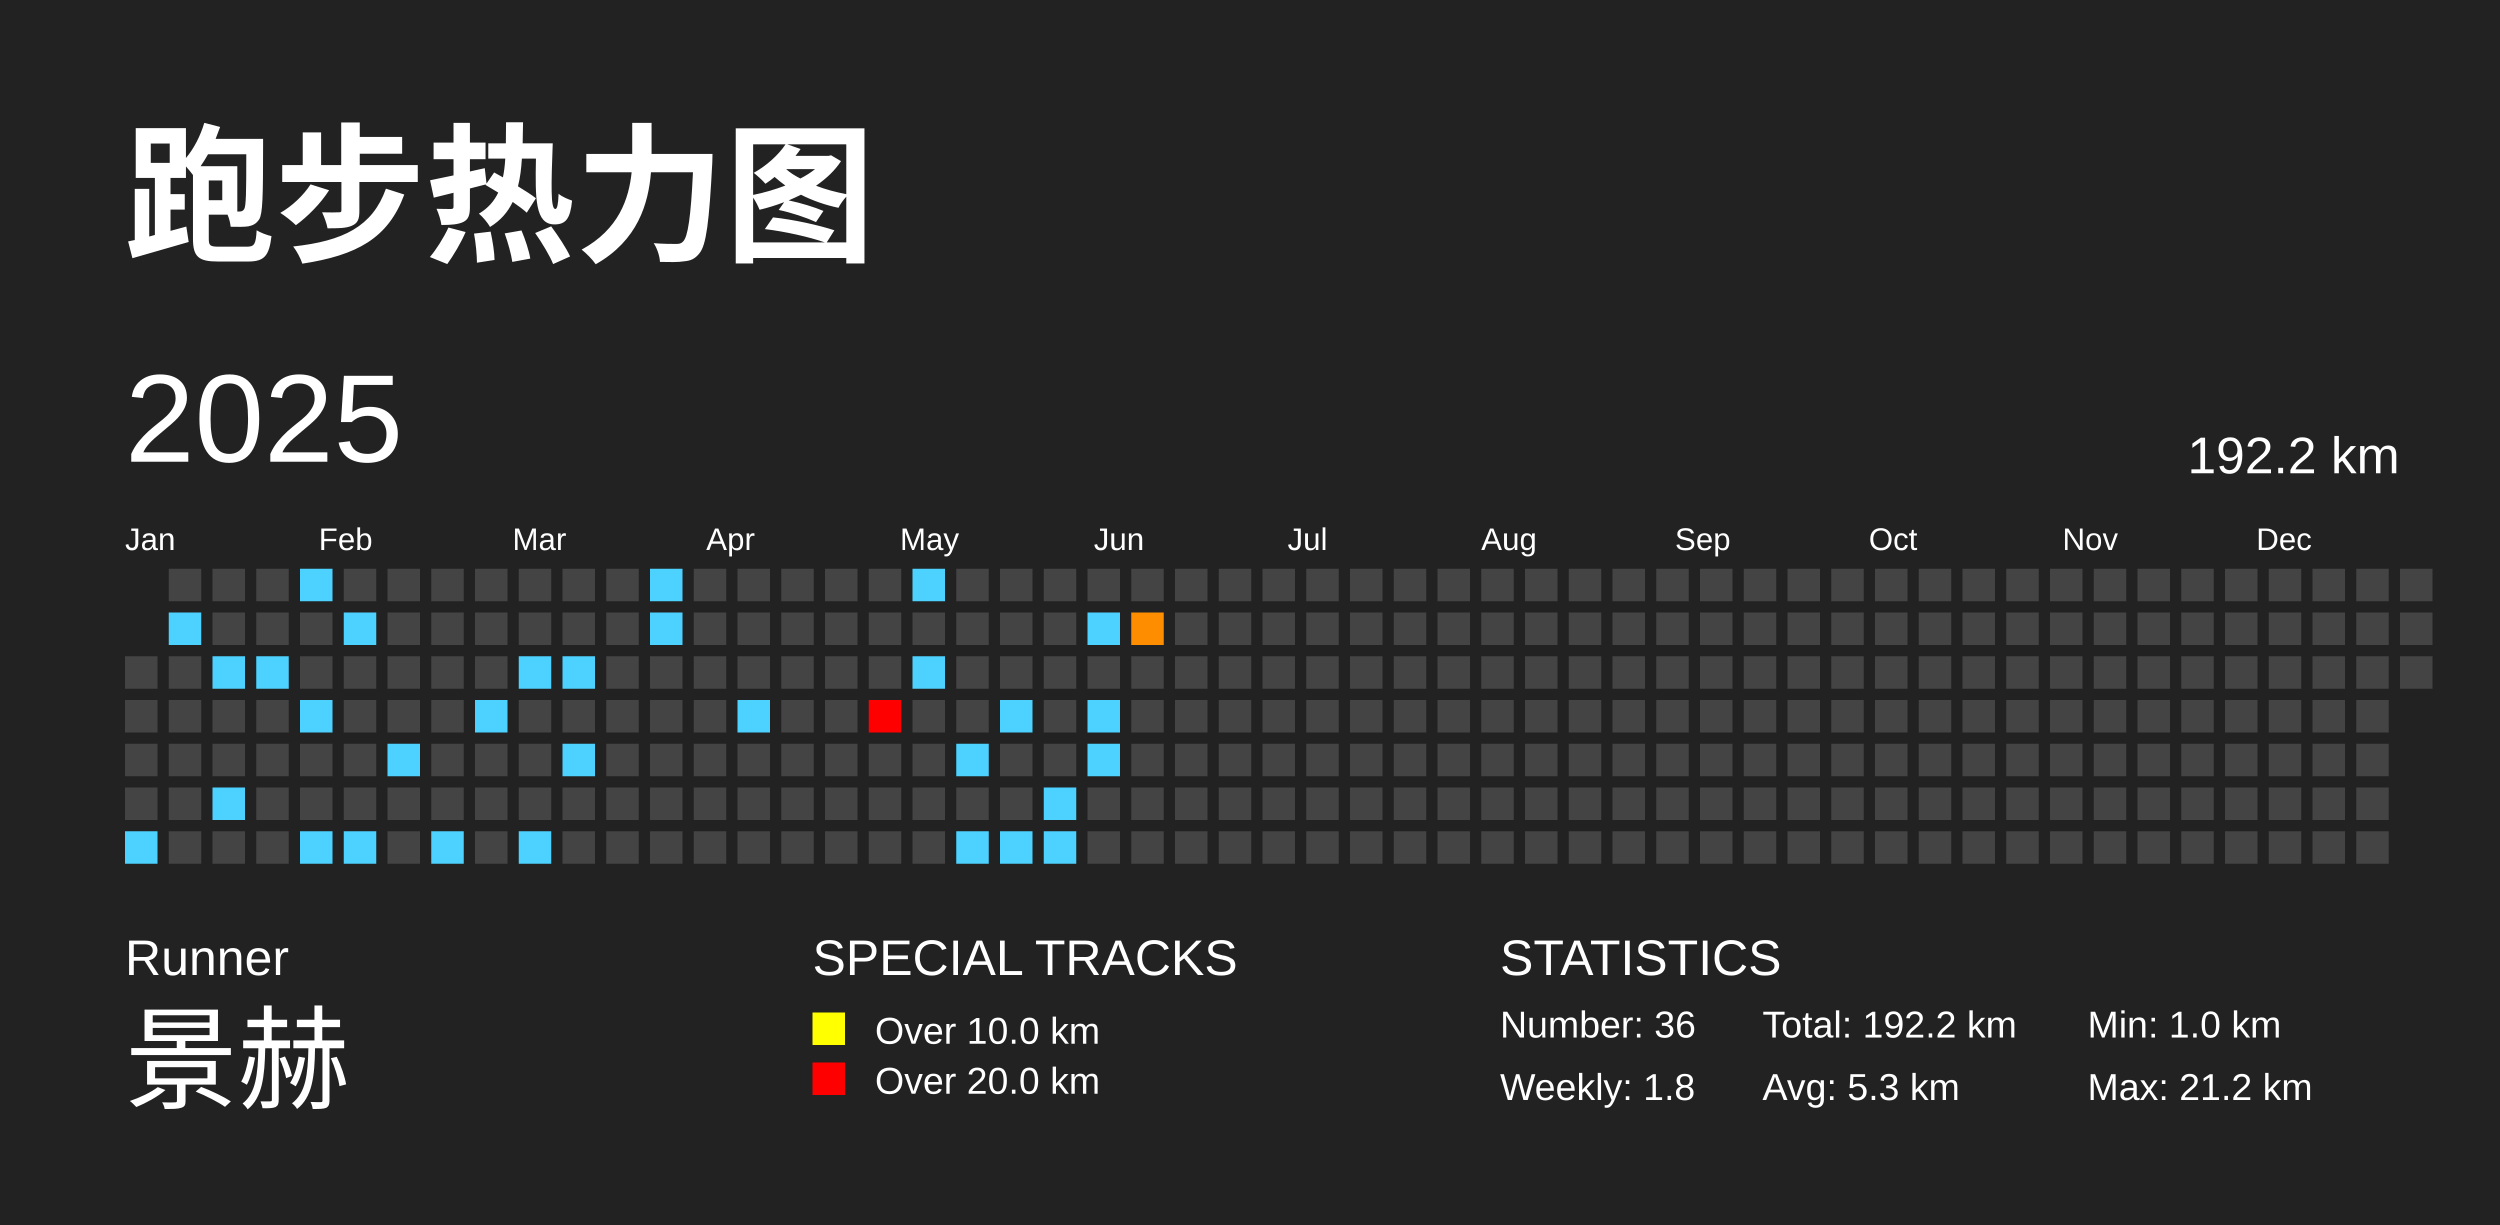
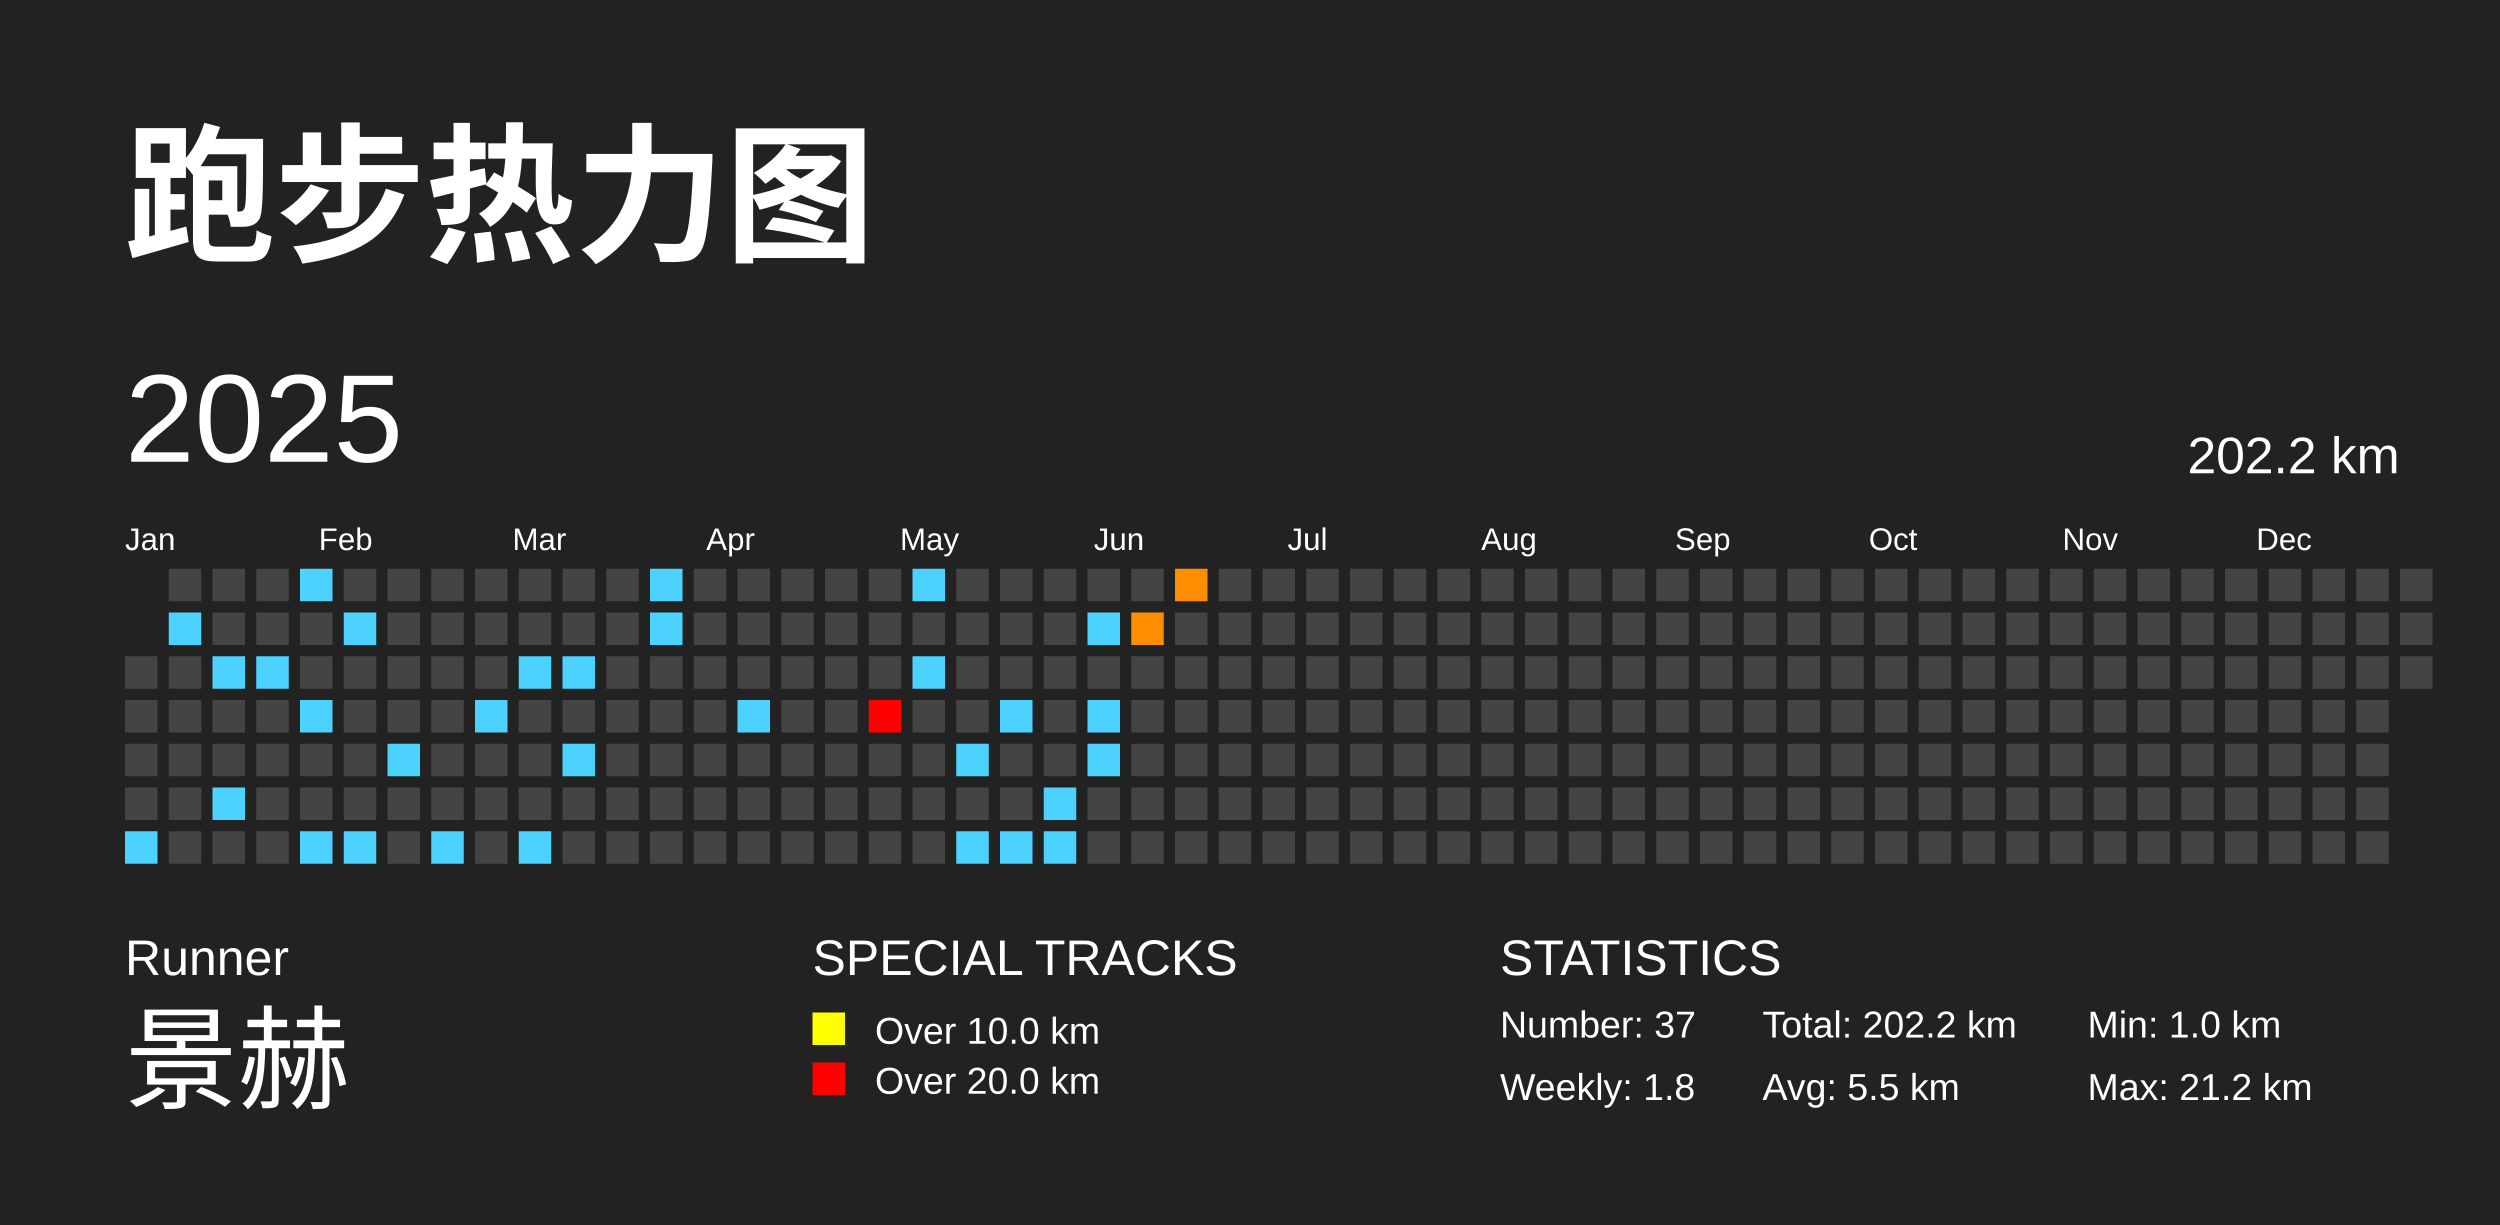
<svg xmlns="http://www.w3.org/2000/svg" baseProfile="full" height="98mm" version="1.1" viewBox="0,0,200,98" width="200mm">
  <defs />
  <rect fill="#222222" height="98" width="200" x="0" y="0" />
  <text fill="#FFFFFF" style="font-size:12px; font-family:Arial; font-weight:bold;" x="10" y="20">跑步热力图</text>
  <text fill="#FFFFFF" style="font-size:4px; font-family:Arial" x="10" y="78">Runner</text>
  <text fill="#FFFFFF" style="font-size:9px; font-family:Arial" x="10" y="88">景赫</text>
  <text fill="#FFFFFF" style="font-size:4px; font-family:Arial" x="65" y="78">SPECIAL TRACKS</text>
  <rect fill="yellow" height="2.6" width="2.6" x="65" y="81" />
  <text fill="#FFFFFF" style="font-size:3px; font-family:Arial" x="70" y="83.5">Over 10.0 km</text>
  <rect fill="red" height="2.6" width="2.6" x="65" y="85" />
  <text fill="#FFFFFF" style="font-size:3px; font-family:Arial" x="70" y="87.5">Over 20.0 km</text>
  <text fill="#FFFFFF" style="font-size:4px; font-family:Arial" x="120" y="78">STATISTICS</text>
-   <text fill="#FFFFFF" style="font-size:3px; font-family:Arial" x="120" y="83">Number: 36</text>
+   <text fill="#FFFFFF" style="font-size:3px; font-family:Arial" x="120" y="83">Number: 37</text>
  <text fill="#FFFFFF" style="font-size:3px; font-family:Arial" x="120" y="88">Weekly: 1.8</text>
-   <text fill="#FFFFFF" style="font-size:3px; font-family:Arial" x="141" y="83">Total: 192.2 km</text>
-   <text fill="#FFFFFF" style="font-size:3px; font-family:Arial" x="141" y="88">Avg: 5.3 km</text>
+   <text fill="#FFFFFF" style="font-size:3px; font-family:Arial" x="141" y="83">Total: 202.2 km</text>
+   <text fill="#FFFFFF" style="font-size:3px; font-family:Arial" x="141" y="88">Avg: 5.5 km</text>
  <text fill="#FFFFFF" style="font-size:3px; font-family:Arial" x="167" y="83">Min: 1.0 km</text>
  <text fill="#FFFFFF" style="font-size:3px; font-family:Arial" x="167" y="88">Max: 21.2 km</text>
  <text dominant-baseline="hanging" fill="#FFFFFF" style="font-size:10.0px; font-family:Arial;" x="10" y="30">2025</text>
-   <text dominant-baseline="hanging" fill="#FFFFFF" style="font-size:4.125px; font-family:Arial;" x="175" y="35">192.2 km</text>
+   <text dominant-baseline="hanging" fill="#FFFFFF" style="font-size:4.125px; font-family:Arial;" x="175" y="35">202.2 km</text>
  <text fill="#FFFFFF" style="font-size:2.5px; font-family:Arial" x="10.0" y="44">Jan</text>
  <text fill="#FFFFFF" style="font-size:2.5px; font-family:Arial" x="25.5" y="44">Feb</text>
  <text fill="#FFFFFF" style="font-size:2.5px; font-family:Arial" x="41.0" y="44">Mar</text>
  <text fill="#FFFFFF" style="font-size:2.5px; font-family:Arial" x="56.5" y="44">Apr</text>
  <text fill="#FFFFFF" style="font-size:2.5px; font-family:Arial" x="72.0" y="44">May</text>
  <text fill="#FFFFFF" style="font-size:2.5px; font-family:Arial" x="87.5" y="44">Jun</text>
  <text fill="#FFFFFF" style="font-size:2.5px; font-family:Arial" x="103.0" y="44">Jul</text>
  <text fill="#FFFFFF" style="font-size:2.5px; font-family:Arial" x="118.5" y="44">Aug</text>
  <text fill="#FFFFFF" style="font-size:2.5px; font-family:Arial" x="134.0" y="44">Sep</text>
  <text fill="#FFFFFF" style="font-size:2.5px; font-family:Arial" x="149.5" y="44">Oct</text>
  <text fill="#FFFFFF" style="font-size:2.5px; font-family:Arial" x="165.0" y="44">Nov</text>
  <text fill="#FFFFFF" style="font-size:2.5px; font-family:Arial" x="180.5" y="44">Dec</text>
  <rect fill="#444444" height="2.6" width="2.6" x="10.0" y="52.5" />
  <rect fill="#444444" height="2.6" width="2.6" x="10.0" y="56.0" />
  <rect fill="#444444" height="2.6" width="2.6" x="10.0" y="59.5" />
  <rect fill="#444444" height="2.6" width="2.6" x="10.0" y="63.0" />
  <rect fill="#4dd2ff" height="2.6" width="2.6" x="10.0" y="66.5" />
  <rect fill="#444444" height="2.6" width="2.6" x="13.5" y="45.5" />
  <rect fill="#4dd2ff" height="2.6" width="2.6" x="13.5" y="49.0" />
  <rect fill="#444444" height="2.6" width="2.6" x="13.5" y="52.5" />
  <rect fill="#444444" height="2.6" width="2.6" x="13.5" y="56.0" />
  <rect fill="#444444" height="2.6" width="2.6" x="13.5" y="59.5" />
  <rect fill="#444444" height="2.6" width="2.6" x="13.5" y="63.0" />
  <rect fill="#444444" height="2.6" width="2.6" x="13.5" y="66.5" />
  <rect fill="#444444" height="2.6" width="2.6" x="17.0" y="45.5" />
  <rect fill="#444444" height="2.6" width="2.6" x="17.0" y="49.0" />
  <rect fill="#4dd2ff" height="2.6" width="2.6" x="17.0" y="52.5" />
  <rect fill="#444444" height="2.6" width="2.6" x="17.0" y="56.0" />
  <rect fill="#444444" height="2.6" width="2.6" x="17.0" y="59.5" />
  <rect fill="#4dd2ff" height="2.6" width="2.6" x="17.0" y="63.0" />
  <rect fill="#444444" height="2.6" width="2.6" x="17.0" y="66.5" />
  <rect fill="#444444" height="2.6" width="2.6" x="20.5" y="45.5" />
  <rect fill="#444444" height="2.6" width="2.6" x="20.5" y="49.0" />
  <rect fill="#4dd2ff" height="2.6" width="2.6" x="20.5" y="52.5" />
  <rect fill="#444444" height="2.6" width="2.6" x="20.5" y="56.0" />
  <rect fill="#444444" height="2.6" width="2.6" x="20.5" y="59.5" />
  <rect fill="#444444" height="2.6" width="2.6" x="20.5" y="63.0" />
  <rect fill="#444444" height="2.6" width="2.6" x="20.5" y="66.5" />
  <rect fill="#4dd2ff" height="2.6" width="2.6" x="24.0" y="45.5" />
  <rect fill="#444444" height="2.6" width="2.6" x="24.0" y="49.0" />
  <rect fill="#444444" height="2.6" width="2.6" x="24.0" y="52.5" />
  <rect fill="#4dd2ff" height="2.6" width="2.6" x="24.0" y="56.0" />
  <rect fill="#444444" height="2.6" width="2.6" x="24.0" y="59.5" />
  <rect fill="#444444" height="2.6" width="2.6" x="24.0" y="63.0" />
  <rect fill="#4dd2ff" height="2.6" width="2.6" x="24.0" y="66.5" />
  <rect fill="#444444" height="2.6" width="2.6" x="27.5" y="45.5" />
  <rect fill="#4dd2ff" height="2.6" width="2.6" x="27.5" y="49.0" />
  <rect fill="#444444" height="2.6" width="2.6" x="27.5" y="52.5" />
  <rect fill="#444444" height="2.6" width="2.6" x="27.5" y="56.0" />
  <rect fill="#444444" height="2.6" width="2.6" x="27.5" y="59.5" />
  <rect fill="#444444" height="2.6" width="2.6" x="27.5" y="63.0" />
  <rect fill="#4dd2ff" height="2.6" width="2.6" x="27.5" y="66.5" />
  <rect fill="#444444" height="2.6" width="2.6" x="31.0" y="45.5" />
  <rect fill="#444444" height="2.6" width="2.6" x="31.0" y="49.0" />
  <rect fill="#444444" height="2.6" width="2.6" x="31.0" y="52.5" />
  <rect fill="#444444" height="2.6" width="2.6" x="31.0" y="56.0" />
  <rect fill="#4dd2ff" height="2.6" width="2.6" x="31.0" y="59.5" />
  <rect fill="#444444" height="2.6" width="2.6" x="31.0" y="63.0" />
  <rect fill="#444444" height="2.6" width="2.6" x="31.0" y="66.5" />
  <rect fill="#444444" height="2.6" width="2.6" x="34.5" y="45.5" />
  <rect fill="#444444" height="2.6" width="2.6" x="34.5" y="49.0" />
  <rect fill="#444444" height="2.6" width="2.6" x="34.5" y="52.5" />
  <rect fill="#444444" height="2.6" width="2.6" x="34.5" y="56.0" />
  <rect fill="#444444" height="2.6" width="2.6" x="34.5" y="59.5" />
  <rect fill="#444444" height="2.6" width="2.6" x="34.5" y="63.0" />
  <rect fill="#4dd2ff" height="2.6" width="2.6" x="34.5" y="66.5" />
  <rect fill="#444444" height="2.6" width="2.6" x="38.0" y="45.5" />
  <rect fill="#444444" height="2.6" width="2.6" x="38.0" y="49.0" />
  <rect fill="#444444" height="2.6" width="2.6" x="38.0" y="52.5" />
  <rect fill="#4dd2ff" height="2.6" width="2.6" x="38.0" y="56.0" />
  <rect fill="#444444" height="2.6" width="2.6" x="38.0" y="59.5" />
  <rect fill="#444444" height="2.6" width="2.6" x="38.0" y="63.0" />
  <rect fill="#444444" height="2.6" width="2.6" x="38.0" y="66.5" />
  <rect fill="#444444" height="2.6" width="2.6" x="41.5" y="45.5" />
  <rect fill="#444444" height="2.6" width="2.6" x="41.5" y="49.0" />
  <rect fill="#4dd2ff" height="2.6" width="2.6" x="41.5" y="52.5" />
  <rect fill="#444444" height="2.6" width="2.6" x="41.5" y="56.0" />
  <rect fill="#444444" height="2.6" width="2.6" x="41.5" y="59.5" />
  <rect fill="#444444" height="2.6" width="2.6" x="41.5" y="63.0" />
  <rect fill="#4dd2ff" height="2.6" width="2.6" x="41.5" y="66.5" />
  <rect fill="#444444" height="2.6" width="2.6" x="45.0" y="45.5" />
  <rect fill="#444444" height="2.6" width="2.6" x="45.0" y="49.0" />
  <rect fill="#4dd2ff" height="2.6" width="2.6" x="45.0" y="52.5" />
  <rect fill="#444444" height="2.6" width="2.6" x="45.0" y="56.0" />
  <rect fill="#4dd2ff" height="2.6" width="2.6" x="45.0" y="59.5" />
  <rect fill="#444444" height="2.6" width="2.6" x="45.0" y="63.0" />
  <rect fill="#444444" height="2.6" width="2.6" x="45.0" y="66.5" />
  <rect fill="#444444" height="2.6" width="2.6" x="48.5" y="45.5" />
  <rect fill="#444444" height="2.6" width="2.6" x="48.5" y="49.0" />
  <rect fill="#444444" height="2.6" width="2.6" x="48.5" y="52.5" />
  <rect fill="#444444" height="2.6" width="2.6" x="48.5" y="56.0" />
  <rect fill="#444444" height="2.6" width="2.6" x="48.5" y="59.5" />
  <rect fill="#444444" height="2.6" width="2.6" x="48.5" y="63.0" />
  <rect fill="#444444" height="2.6" width="2.6" x="48.5" y="66.5" />
  <rect fill="#4dd2ff" height="2.6" width="2.6" x="52.0" y="45.5" />
  <rect fill="#4dd2ff" height="2.6" width="2.6" x="52.0" y="49.0" />
  <rect fill="#444444" height="2.6" width="2.6" x="52.0" y="52.5" />
  <rect fill="#444444" height="2.6" width="2.6" x="52.0" y="56.0" />
  <rect fill="#444444" height="2.6" width="2.6" x="52.0" y="59.5" />
  <rect fill="#444444" height="2.6" width="2.6" x="52.0" y="63.0" />
  <rect fill="#444444" height="2.6" width="2.6" x="52.0" y="66.5" />
  <rect fill="#444444" height="2.6" width="2.6" x="55.5" y="45.5" />
  <rect fill="#444444" height="2.6" width="2.6" x="55.5" y="49.0" />
  <rect fill="#444444" height="2.6" width="2.6" x="55.5" y="52.5" />
  <rect fill="#444444" height="2.6" width="2.6" x="55.5" y="56.0" />
  <rect fill="#444444" height="2.6" width="2.6" x="55.5" y="59.5" />
  <rect fill="#444444" height="2.6" width="2.6" x="55.5" y="63.0" />
  <rect fill="#444444" height="2.6" width="2.6" x="55.5" y="66.5" />
  <rect fill="#444444" height="2.6" width="2.6" x="59.0" y="45.5" />
  <rect fill="#444444" height="2.6" width="2.6" x="59.0" y="49.0" />
  <rect fill="#444444" height="2.6" width="2.6" x="59.0" y="52.5" />
  <rect fill="#4dd2ff" height="2.6" width="2.6" x="59.0" y="56.0" />
  <rect fill="#444444" height="2.6" width="2.6" x="59.0" y="59.5" />
  <rect fill="#444444" height="2.6" width="2.6" x="59.0" y="63.0" />
  <rect fill="#444444" height="2.6" width="2.6" x="59.0" y="66.5" />
  <rect fill="#444444" height="2.6" width="2.6" x="62.5" y="45.5" />
  <rect fill="#444444" height="2.6" width="2.6" x="62.5" y="49.0" />
  <rect fill="#444444" height="2.6" width="2.6" x="62.5" y="52.5" />
  <rect fill="#444444" height="2.6" width="2.6" x="62.5" y="56.0" />
  <rect fill="#444444" height="2.6" width="2.6" x="62.5" y="59.5" />
  <rect fill="#444444" height="2.6" width="2.6" x="62.5" y="63.0" />
  <rect fill="#444444" height="2.6" width="2.6" x="62.5" y="66.5" />
  <rect fill="#444444" height="2.6" width="2.6" x="66.0" y="45.5" />
  <rect fill="#444444" height="2.6" width="2.6" x="66.0" y="49.0" />
  <rect fill="#444444" height="2.6" width="2.6" x="66.0" y="52.5" />
  <rect fill="#444444" height="2.6" width="2.6" x="66.0" y="56.0" />
  <rect fill="#444444" height="2.6" width="2.6" x="66.0" y="59.5" />
  <rect fill="#444444" height="2.6" width="2.6" x="66.0" y="63.0" />
  <rect fill="#444444" height="2.6" width="2.6" x="66.0" y="66.5" />
  <rect fill="#444444" height="2.6" width="2.6" x="69.5" y="45.5" />
  <rect fill="#444444" height="2.6" width="2.6" x="69.5" y="49.0" />
  <rect fill="#444444" height="2.6" width="2.6" x="69.5" y="52.5" />
  <rect fill="red" height="2.6" width="2.6" x="69.5" y="56.0" />
  <rect fill="#444444" height="2.6" width="2.6" x="69.5" y="59.5" />
  <rect fill="#444444" height="2.6" width="2.6" x="69.5" y="63.0" />
  <rect fill="#444444" height="2.6" width="2.6" x="69.5" y="66.5" />
  <rect fill="#4dd2ff" height="2.6" width="2.6" x="73.0" y="45.5" />
  <rect fill="#444444" height="2.6" width="2.6" x="73.0" y="49.0" />
  <rect fill="#4dd2ff" height="2.6" width="2.6" x="73.0" y="52.5" />
  <rect fill="#444444" height="2.6" width="2.6" x="73.0" y="56.0" />
  <rect fill="#444444" height="2.6" width="2.6" x="73.0" y="59.5" />
  <rect fill="#444444" height="2.6" width="2.6" x="73.0" y="63.0" />
  <rect fill="#444444" height="2.6" width="2.6" x="73.0" y="66.5" />
  <rect fill="#444444" height="2.6" width="2.6" x="76.5" y="45.5" />
  <rect fill="#444444" height="2.6" width="2.6" x="76.5" y="49.0" />
  <rect fill="#444444" height="2.6" width="2.6" x="76.5" y="52.5" />
  <rect fill="#444444" height="2.6" width="2.6" x="76.5" y="56.0" />
  <rect fill="#4dd2ff" height="2.6" width="2.6" x="76.5" y="59.5" />
  <rect fill="#444444" height="2.6" width="2.6" x="76.5" y="63.0" />
  <rect fill="#4dd2ff" height="2.6" width="2.6" x="76.5" y="66.5" />
  <rect fill="#444444" height="2.6" width="2.6" x="80.0" y="45.5" />
  <rect fill="#444444" height="2.6" width="2.6" x="80.0" y="49.0" />
  <rect fill="#444444" height="2.6" width="2.6" x="80.0" y="52.5" />
  <rect fill="#4dd2ff" height="2.6" width="2.6" x="80.0" y="56.0" />
  <rect fill="#444444" height="2.6" width="2.6" x="80.0" y="59.5" />
  <rect fill="#444444" height="2.6" width="2.6" x="80.0" y="63.0" />
  <rect fill="#4dd2ff" height="2.6" width="2.6" x="80.0" y="66.5" />
  <rect fill="#444444" height="2.6" width="2.6" x="83.5" y="45.5" />
  <rect fill="#444444" height="2.6" width="2.6" x="83.5" y="49.0" />
  <rect fill="#444444" height="2.6" width="2.6" x="83.5" y="52.5" />
  <rect fill="#444444" height="2.6" width="2.6" x="83.5" y="56.0" />
  <rect fill="#444444" height="2.6" width="2.6" x="83.5" y="59.5" />
  <rect fill="#4dd2ff" height="2.6" width="2.6" x="83.5" y="63.0" />
  <rect fill="#4dd2ff" height="2.6" width="2.6" x="83.5" y="66.5" />
  <rect fill="#444444" height="2.6" width="2.6" x="87.0" y="45.5" />
  <rect fill="#4dd2ff" height="2.6" width="2.6" x="87.0" y="49.0" />
  <rect fill="#444444" height="2.6" width="2.6" x="87.0" y="52.5" />
  <rect fill="#4dd2ff" height="2.6" width="2.6" x="87.0" y="56.0" />
  <rect fill="#4dd2ff" height="2.6" width="2.6" x="87.0" y="59.5" />
  <rect fill="#444444" height="2.6" width="2.6" x="87.0" y="63.0" />
  <rect fill="#444444" height="2.6" width="2.6" x="87.0" y="66.5" />
  <rect fill="#444444" height="2.6" width="2.6" x="90.5" y="45.5" />
  <rect fill="#ff8d00" height="2.6" width="2.6" x="90.5" y="49.0" />
  <rect fill="#444444" height="2.6" width="2.6" x="90.5" y="52.5" />
  <rect fill="#444444" height="2.6" width="2.6" x="90.5" y="56.0" />
  <rect fill="#444444" height="2.6" width="2.6" x="90.5" y="59.5" />
  <rect fill="#444444" height="2.6" width="2.6" x="90.5" y="63.0" />
  <rect fill="#444444" height="2.6" width="2.6" x="90.5" y="66.5" />
-   <rect fill="#444444" height="2.6" width="2.6" x="94.0" y="45.5" />
+   <rect fill="#ff8d00" height="2.6" width="2.6" x="94.0" y="45.5" />
  <rect fill="#444444" height="2.6" width="2.6" x="94.0" y="49.0" />
  <rect fill="#444444" height="2.6" width="2.6" x="94.0" y="52.5" />
  <rect fill="#444444" height="2.6" width="2.6" x="94.0" y="56.0" />
  <rect fill="#444444" height="2.6" width="2.6" x="94.0" y="59.5" />
  <rect fill="#444444" height="2.6" width="2.6" x="94.0" y="63.0" />
  <rect fill="#444444" height="2.6" width="2.6" x="94.0" y="66.5" />
  <rect fill="#444444" height="2.6" width="2.6" x="97.5" y="45.5" />
  <rect fill="#444444" height="2.6" width="2.6" x="97.5" y="49.0" />
  <rect fill="#444444" height="2.6" width="2.6" x="97.5" y="52.5" />
  <rect fill="#444444" height="2.6" width="2.6" x="97.5" y="56.0" />
  <rect fill="#444444" height="2.6" width="2.6" x="97.5" y="59.5" />
  <rect fill="#444444" height="2.6" width="2.6" x="97.5" y="63.0" />
  <rect fill="#444444" height="2.6" width="2.6" x="97.5" y="66.5" />
  <rect fill="#444444" height="2.6" width="2.6" x="101.0" y="45.5" />
  <rect fill="#444444" height="2.6" width="2.6" x="101.0" y="49.0" />
  <rect fill="#444444" height="2.6" width="2.6" x="101.0" y="52.5" />
  <rect fill="#444444" height="2.6" width="2.6" x="101.0" y="56.0" />
  <rect fill="#444444" height="2.6" width="2.6" x="101.0" y="59.5" />
  <rect fill="#444444" height="2.6" width="2.6" x="101.0" y="63.0" />
  <rect fill="#444444" height="2.6" width="2.6" x="101.0" y="66.5" />
  <rect fill="#444444" height="2.6" width="2.6" x="104.5" y="45.5" />
  <rect fill="#444444" height="2.6" width="2.6" x="104.5" y="49.0" />
  <rect fill="#444444" height="2.6" width="2.6" x="104.5" y="52.5" />
  <rect fill="#444444" height="2.6" width="2.6" x="104.5" y="56.0" />
  <rect fill="#444444" height="2.6" width="2.6" x="104.5" y="59.5" />
  <rect fill="#444444" height="2.6" width="2.6" x="104.5" y="63.0" />
  <rect fill="#444444" height="2.6" width="2.6" x="104.5" y="66.5" />
  <rect fill="#444444" height="2.6" width="2.6" x="108.0" y="45.5" />
  <rect fill="#444444" height="2.6" width="2.6" x="108.0" y="49.0" />
  <rect fill="#444444" height="2.6" width="2.6" x="108.0" y="52.5" />
  <rect fill="#444444" height="2.6" width="2.6" x="108.0" y="56.0" />
  <rect fill="#444444" height="2.6" width="2.6" x="108.0" y="59.5" />
  <rect fill="#444444" height="2.6" width="2.6" x="108.0" y="63.0" />
  <rect fill="#444444" height="2.6" width="2.6" x="108.0" y="66.5" />
  <rect fill="#444444" height="2.6" width="2.6" x="111.5" y="45.5" />
  <rect fill="#444444" height="2.6" width="2.6" x="111.5" y="49.0" />
  <rect fill="#444444" height="2.6" width="2.6" x="111.5" y="52.5" />
  <rect fill="#444444" height="2.6" width="2.6" x="111.5" y="56.0" />
  <rect fill="#444444" height="2.6" width="2.6" x="111.5" y="59.5" />
  <rect fill="#444444" height="2.6" width="2.6" x="111.5" y="63.0" />
  <rect fill="#444444" height="2.6" width="2.6" x="111.5" y="66.5" />
  <rect fill="#444444" height="2.6" width="2.6" x="115.0" y="45.5" />
  <rect fill="#444444" height="2.6" width="2.6" x="115.0" y="49.0" />
  <rect fill="#444444" height="2.6" width="2.6" x="115.0" y="52.5" />
  <rect fill="#444444" height="2.6" width="2.6" x="115.0" y="56.0" />
  <rect fill="#444444" height="2.6" width="2.6" x="115.0" y="59.5" />
  <rect fill="#444444" height="2.6" width="2.6" x="115.0" y="63.0" />
  <rect fill="#444444" height="2.6" width="2.6" x="115.0" y="66.5" />
  <rect fill="#444444" height="2.6" width="2.6" x="118.5" y="45.5" />
  <rect fill="#444444" height="2.6" width="2.6" x="118.5" y="49.0" />
  <rect fill="#444444" height="2.6" width="2.6" x="118.5" y="52.5" />
  <rect fill="#444444" height="2.6" width="2.6" x="118.5" y="56.0" />
  <rect fill="#444444" height="2.6" width="2.6" x="118.5" y="59.5" />
  <rect fill="#444444" height="2.6" width="2.6" x="118.5" y="63.0" />
  <rect fill="#444444" height="2.6" width="2.6" x="118.5" y="66.5" />
  <rect fill="#444444" height="2.6" width="2.6" x="122.0" y="45.5" />
  <rect fill="#444444" height="2.6" width="2.6" x="122.0" y="49.0" />
  <rect fill="#444444" height="2.6" width="2.6" x="122.0" y="52.5" />
  <rect fill="#444444" height="2.6" width="2.6" x="122.0" y="56.0" />
  <rect fill="#444444" height="2.6" width="2.6" x="122.0" y="59.5" />
  <rect fill="#444444" height="2.6" width="2.6" x="122.0" y="63.0" />
  <rect fill="#444444" height="2.6" width="2.6" x="122.0" y="66.5" />
  <rect fill="#444444" height="2.6" width="2.6" x="125.5" y="45.5" />
  <rect fill="#444444" height="2.6" width="2.6" x="125.5" y="49.0" />
  <rect fill="#444444" height="2.6" width="2.6" x="125.5" y="52.5" />
  <rect fill="#444444" height="2.6" width="2.6" x="125.5" y="56.0" />
  <rect fill="#444444" height="2.6" width="2.6" x="125.5" y="59.5" />
  <rect fill="#444444" height="2.6" width="2.6" x="125.5" y="63.0" />
  <rect fill="#444444" height="2.6" width="2.6" x="125.5" y="66.5" />
  <rect fill="#444444" height="2.6" width="2.6" x="129.0" y="45.5" />
  <rect fill="#444444" height="2.6" width="2.6" x="129.0" y="49.0" />
  <rect fill="#444444" height="2.6" width="2.6" x="129.0" y="52.5" />
  <rect fill="#444444" height="2.6" width="2.6" x="129.0" y="56.0" />
  <rect fill="#444444" height="2.6" width="2.6" x="129.0" y="59.5" />
  <rect fill="#444444" height="2.6" width="2.6" x="129.0" y="63.0" />
  <rect fill="#444444" height="2.6" width="2.6" x="129.0" y="66.5" />
  <rect fill="#444444" height="2.6" width="2.6" x="132.5" y="45.5" />
  <rect fill="#444444" height="2.6" width="2.6" x="132.5" y="49.0" />
  <rect fill="#444444" height="2.6" width="2.6" x="132.5" y="52.5" />
  <rect fill="#444444" height="2.6" width="2.6" x="132.5" y="56.0" />
  <rect fill="#444444" height="2.6" width="2.6" x="132.5" y="59.5" />
  <rect fill="#444444" height="2.6" width="2.6" x="132.5" y="63.0" />
  <rect fill="#444444" height="2.6" width="2.6" x="132.5" y="66.5" />
  <rect fill="#444444" height="2.6" width="2.6" x="136.0" y="45.5" />
  <rect fill="#444444" height="2.6" width="2.6" x="136.0" y="49.0" />
  <rect fill="#444444" height="2.6" width="2.6" x="136.0" y="52.5" />
  <rect fill="#444444" height="2.6" width="2.6" x="136.0" y="56.0" />
  <rect fill="#444444" height="2.6" width="2.6" x="136.0" y="59.5" />
  <rect fill="#444444" height="2.6" width="2.6" x="136.0" y="63.0" />
  <rect fill="#444444" height="2.6" width="2.6" x="136.0" y="66.5" />
  <rect fill="#444444" height="2.6" width="2.6" x="139.5" y="45.5" />
  <rect fill="#444444" height="2.6" width="2.6" x="139.5" y="49.0" />
  <rect fill="#444444" height="2.6" width="2.6" x="139.5" y="52.5" />
  <rect fill="#444444" height="2.6" width="2.6" x="139.5" y="56.0" />
  <rect fill="#444444" height="2.6" width="2.6" x="139.5" y="59.5" />
  <rect fill="#444444" height="2.6" width="2.6" x="139.5" y="63.0" />
  <rect fill="#444444" height="2.6" width="2.6" x="139.5" y="66.5" />
  <rect fill="#444444" height="2.6" width="2.6" x="143.0" y="45.5" />
  <rect fill="#444444" height="2.6" width="2.6" x="143.0" y="49.0" />
  <rect fill="#444444" height="2.6" width="2.6" x="143.0" y="52.5" />
  <rect fill="#444444" height="2.6" width="2.6" x="143.0" y="56.0" />
  <rect fill="#444444" height="2.6" width="2.6" x="143.0" y="59.5" />
  <rect fill="#444444" height="2.6" width="2.6" x="143.0" y="63.0" />
  <rect fill="#444444" height="2.6" width="2.6" x="143.0" y="66.5" />
  <rect fill="#444444" height="2.6" width="2.6" x="146.5" y="45.5" />
  <rect fill="#444444" height="2.6" width="2.6" x="146.5" y="49.0" />
  <rect fill="#444444" height="2.6" width="2.6" x="146.5" y="52.5" />
  <rect fill="#444444" height="2.6" width="2.6" x="146.5" y="56.0" />
  <rect fill="#444444" height="2.6" width="2.6" x="146.5" y="59.5" />
  <rect fill="#444444" height="2.6" width="2.6" x="146.5" y="63.0" />
  <rect fill="#444444" height="2.6" width="2.6" x="146.5" y="66.5" />
  <rect fill="#444444" height="2.6" width="2.6" x="150.0" y="45.5" />
  <rect fill="#444444" height="2.6" width="2.6" x="150.0" y="49.0" />
  <rect fill="#444444" height="2.6" width="2.6" x="150.0" y="52.5" />
  <rect fill="#444444" height="2.6" width="2.6" x="150.0" y="56.0" />
  <rect fill="#444444" height="2.6" width="2.6" x="150.0" y="59.5" />
  <rect fill="#444444" height="2.6" width="2.6" x="150.0" y="63.0" />
  <rect fill="#444444" height="2.6" width="2.6" x="150.0" y="66.5" />
  <rect fill="#444444" height="2.6" width="2.6" x="153.5" y="45.5" />
  <rect fill="#444444" height="2.6" width="2.6" x="153.5" y="49.0" />
  <rect fill="#444444" height="2.6" width="2.6" x="153.5" y="52.5" />
  <rect fill="#444444" height="2.6" width="2.6" x="153.5" y="56.0" />
  <rect fill="#444444" height="2.6" width="2.6" x="153.5" y="59.5" />
  <rect fill="#444444" height="2.6" width="2.6" x="153.5" y="63.0" />
  <rect fill="#444444" height="2.6" width="2.6" x="153.5" y="66.5" />
  <rect fill="#444444" height="2.6" width="2.6" x="157.0" y="45.5" />
  <rect fill="#444444" height="2.6" width="2.6" x="157.0" y="49.0" />
  <rect fill="#444444" height="2.6" width="2.6" x="157.0" y="52.5" />
  <rect fill="#444444" height="2.6" width="2.6" x="157.0" y="56.0" />
  <rect fill="#444444" height="2.6" width="2.6" x="157.0" y="59.5" />
  <rect fill="#444444" height="2.6" width="2.6" x="157.0" y="63.0" />
  <rect fill="#444444" height="2.6" width="2.6" x="157.0" y="66.5" />
  <rect fill="#444444" height="2.6" width="2.6" x="160.5" y="45.5" />
  <rect fill="#444444" height="2.6" width="2.6" x="160.5" y="49.0" />
  <rect fill="#444444" height="2.6" width="2.6" x="160.5" y="52.5" />
  <rect fill="#444444" height="2.6" width="2.6" x="160.5" y="56.0" />
  <rect fill="#444444" height="2.6" width="2.6" x="160.5" y="59.5" />
  <rect fill="#444444" height="2.6" width="2.6" x="160.5" y="63.0" />
  <rect fill="#444444" height="2.6" width="2.6" x="160.5" y="66.5" />
  <rect fill="#444444" height="2.6" width="2.6" x="164.0" y="45.5" />
  <rect fill="#444444" height="2.6" width="2.6" x="164.0" y="49.0" />
  <rect fill="#444444" height="2.6" width="2.6" x="164.0" y="52.5" />
  <rect fill="#444444" height="2.6" width="2.6" x="164.0" y="56.0" />
  <rect fill="#444444" height="2.6" width="2.6" x="164.0" y="59.5" />
  <rect fill="#444444" height="2.6" width="2.6" x="164.0" y="63.0" />
  <rect fill="#444444" height="2.6" width="2.6" x="164.0" y="66.5" />
  <rect fill="#444444" height="2.6" width="2.6" x="167.5" y="45.5" />
  <rect fill="#444444" height="2.6" width="2.6" x="167.5" y="49.0" />
  <rect fill="#444444" height="2.6" width="2.6" x="167.5" y="52.5" />
  <rect fill="#444444" height="2.6" width="2.6" x="167.5" y="56.0" />
  <rect fill="#444444" height="2.6" width="2.6" x="167.5" y="59.5" />
  <rect fill="#444444" height="2.6" width="2.6" x="167.5" y="63.0" />
  <rect fill="#444444" height="2.6" width="2.6" x="167.5" y="66.5" />
  <rect fill="#444444" height="2.6" width="2.6" x="171.0" y="45.5" />
  <rect fill="#444444" height="2.6" width="2.6" x="171.0" y="49.0" />
  <rect fill="#444444" height="2.6" width="2.6" x="171.0" y="52.5" />
  <rect fill="#444444" height="2.6" width="2.6" x="171.0" y="56.0" />
  <rect fill="#444444" height="2.6" width="2.6" x="171.0" y="59.5" />
  <rect fill="#444444" height="2.6" width="2.6" x="171.0" y="63.0" />
  <rect fill="#444444" height="2.6" width="2.6" x="171.0" y="66.5" />
  <rect fill="#444444" height="2.6" width="2.6" x="174.5" y="45.5" />
  <rect fill="#444444" height="2.6" width="2.6" x="174.5" y="49.0" />
  <rect fill="#444444" height="2.6" width="2.6" x="174.5" y="52.5" />
  <rect fill="#444444" height="2.6" width="2.6" x="174.5" y="56.0" />
  <rect fill="#444444" height="2.6" width="2.6" x="174.5" y="59.5" />
  <rect fill="#444444" height="2.6" width="2.6" x="174.5" y="63.0" />
  <rect fill="#444444" height="2.6" width="2.6" x="174.5" y="66.5" />
  <rect fill="#444444" height="2.6" width="2.6" x="178.0" y="45.5" />
  <rect fill="#444444" height="2.6" width="2.6" x="178.0" y="49.0" />
  <rect fill="#444444" height="2.6" width="2.6" x="178.0" y="52.5" />
  <rect fill="#444444" height="2.6" width="2.6" x="178.0" y="56.0" />
  <rect fill="#444444" height="2.6" width="2.6" x="178.0" y="59.5" />
  <rect fill="#444444" height="2.6" width="2.6" x="178.0" y="63.0" />
  <rect fill="#444444" height="2.6" width="2.6" x="178.0" y="66.5" />
  <rect fill="#444444" height="2.6" width="2.6" x="181.5" y="45.5" />
  <rect fill="#444444" height="2.6" width="2.6" x="181.5" y="49.0" />
  <rect fill="#444444" height="2.6" width="2.6" x="181.5" y="52.5" />
  <rect fill="#444444" height="2.6" width="2.6" x="181.5" y="56.0" />
  <rect fill="#444444" height="2.6" width="2.6" x="181.5" y="59.5" />
  <rect fill="#444444" height="2.6" width="2.6" x="181.5" y="63.0" />
  <rect fill="#444444" height="2.6" width="2.6" x="181.5" y="66.5" />
  <rect fill="#444444" height="2.6" width="2.6" x="185.0" y="45.5" />
  <rect fill="#444444" height="2.6" width="2.6" x="185.0" y="49.0" />
  <rect fill="#444444" height="2.6" width="2.6" x="185.0" y="52.5" />
  <rect fill="#444444" height="2.6" width="2.6" x="185.0" y="56.0" />
  <rect fill="#444444" height="2.6" width="2.6" x="185.0" y="59.5" />
  <rect fill="#444444" height="2.6" width="2.6" x="185.0" y="63.0" />
  <rect fill="#444444" height="2.6" width="2.6" x="185.0" y="66.5" />
  <rect fill="#444444" height="2.6" width="2.6" x="188.5" y="45.5" />
  <rect fill="#444444" height="2.6" width="2.6" x="188.5" y="49.0" />
  <rect fill="#444444" height="2.6" width="2.6" x="188.5" y="52.5" />
  <rect fill="#444444" height="2.6" width="2.6" x="188.5" y="56.0" />
  <rect fill="#444444" height="2.6" width="2.6" x="188.5" y="59.5" />
  <rect fill="#444444" height="2.6" width="2.6" x="188.5" y="63.0" />
  <rect fill="#444444" height="2.6" width="2.6" x="188.5" y="66.5" />
  <rect fill="#444444" height="2.6" width="2.6" x="192.0" y="45.5" />
  <rect fill="#444444" height="2.6" width="2.6" x="192.0" y="49.0" />
  <rect fill="#444444" height="2.6" width="2.6" x="192.0" y="52.5" />
</svg>
